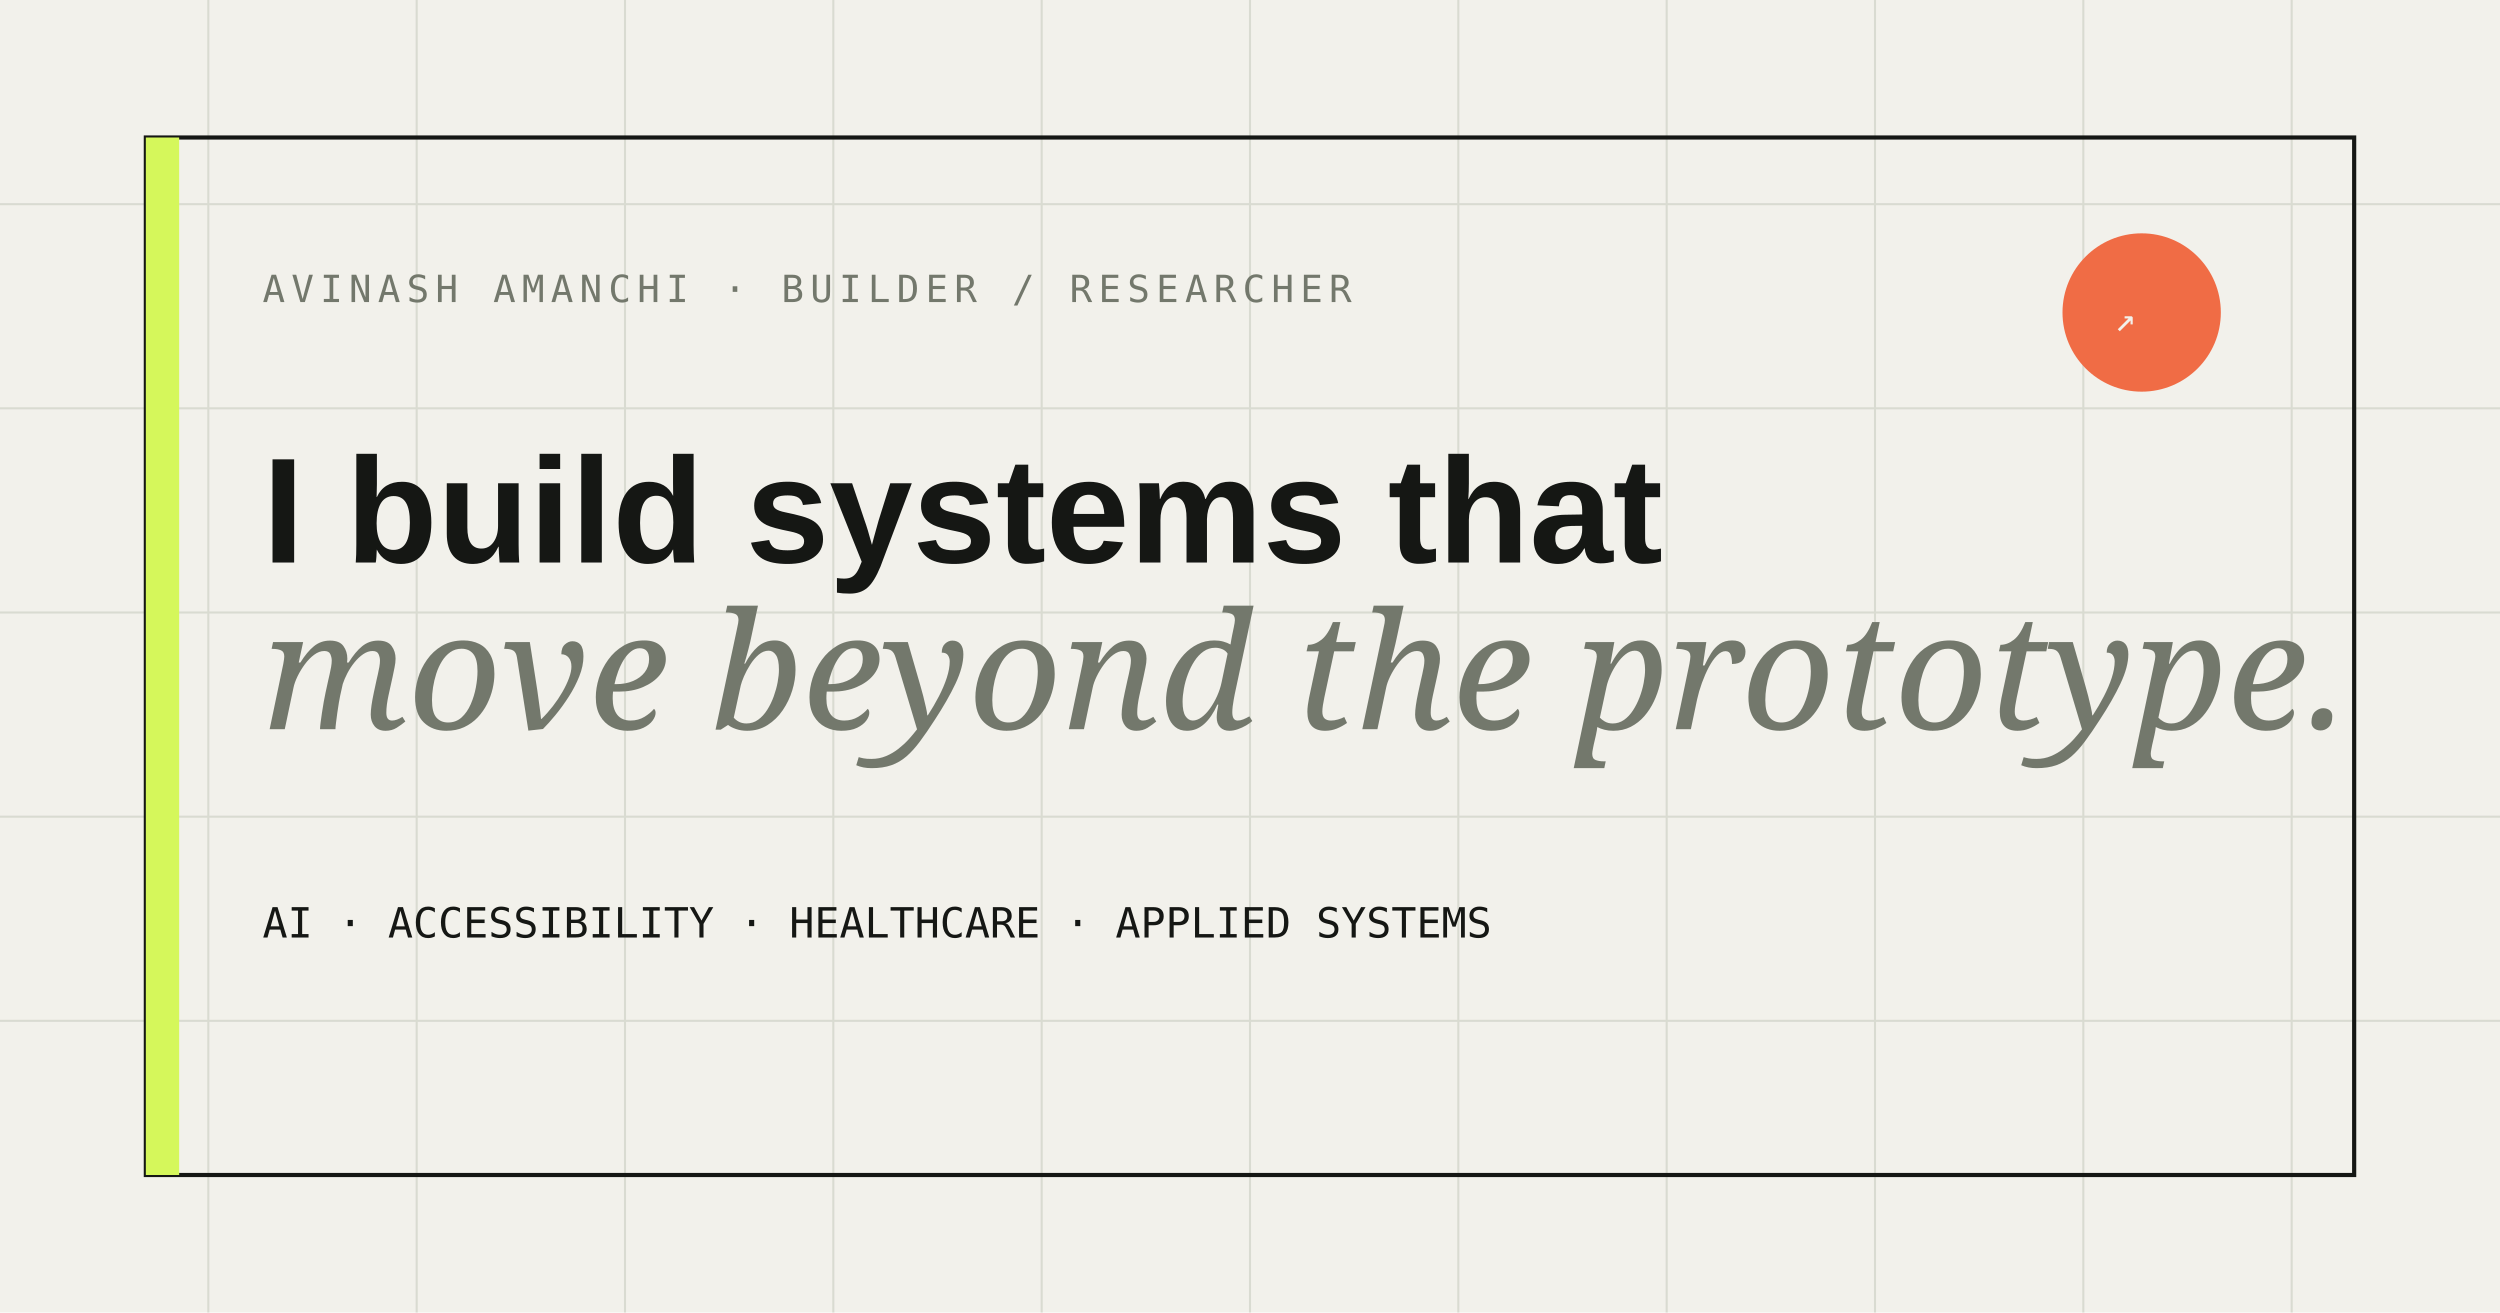
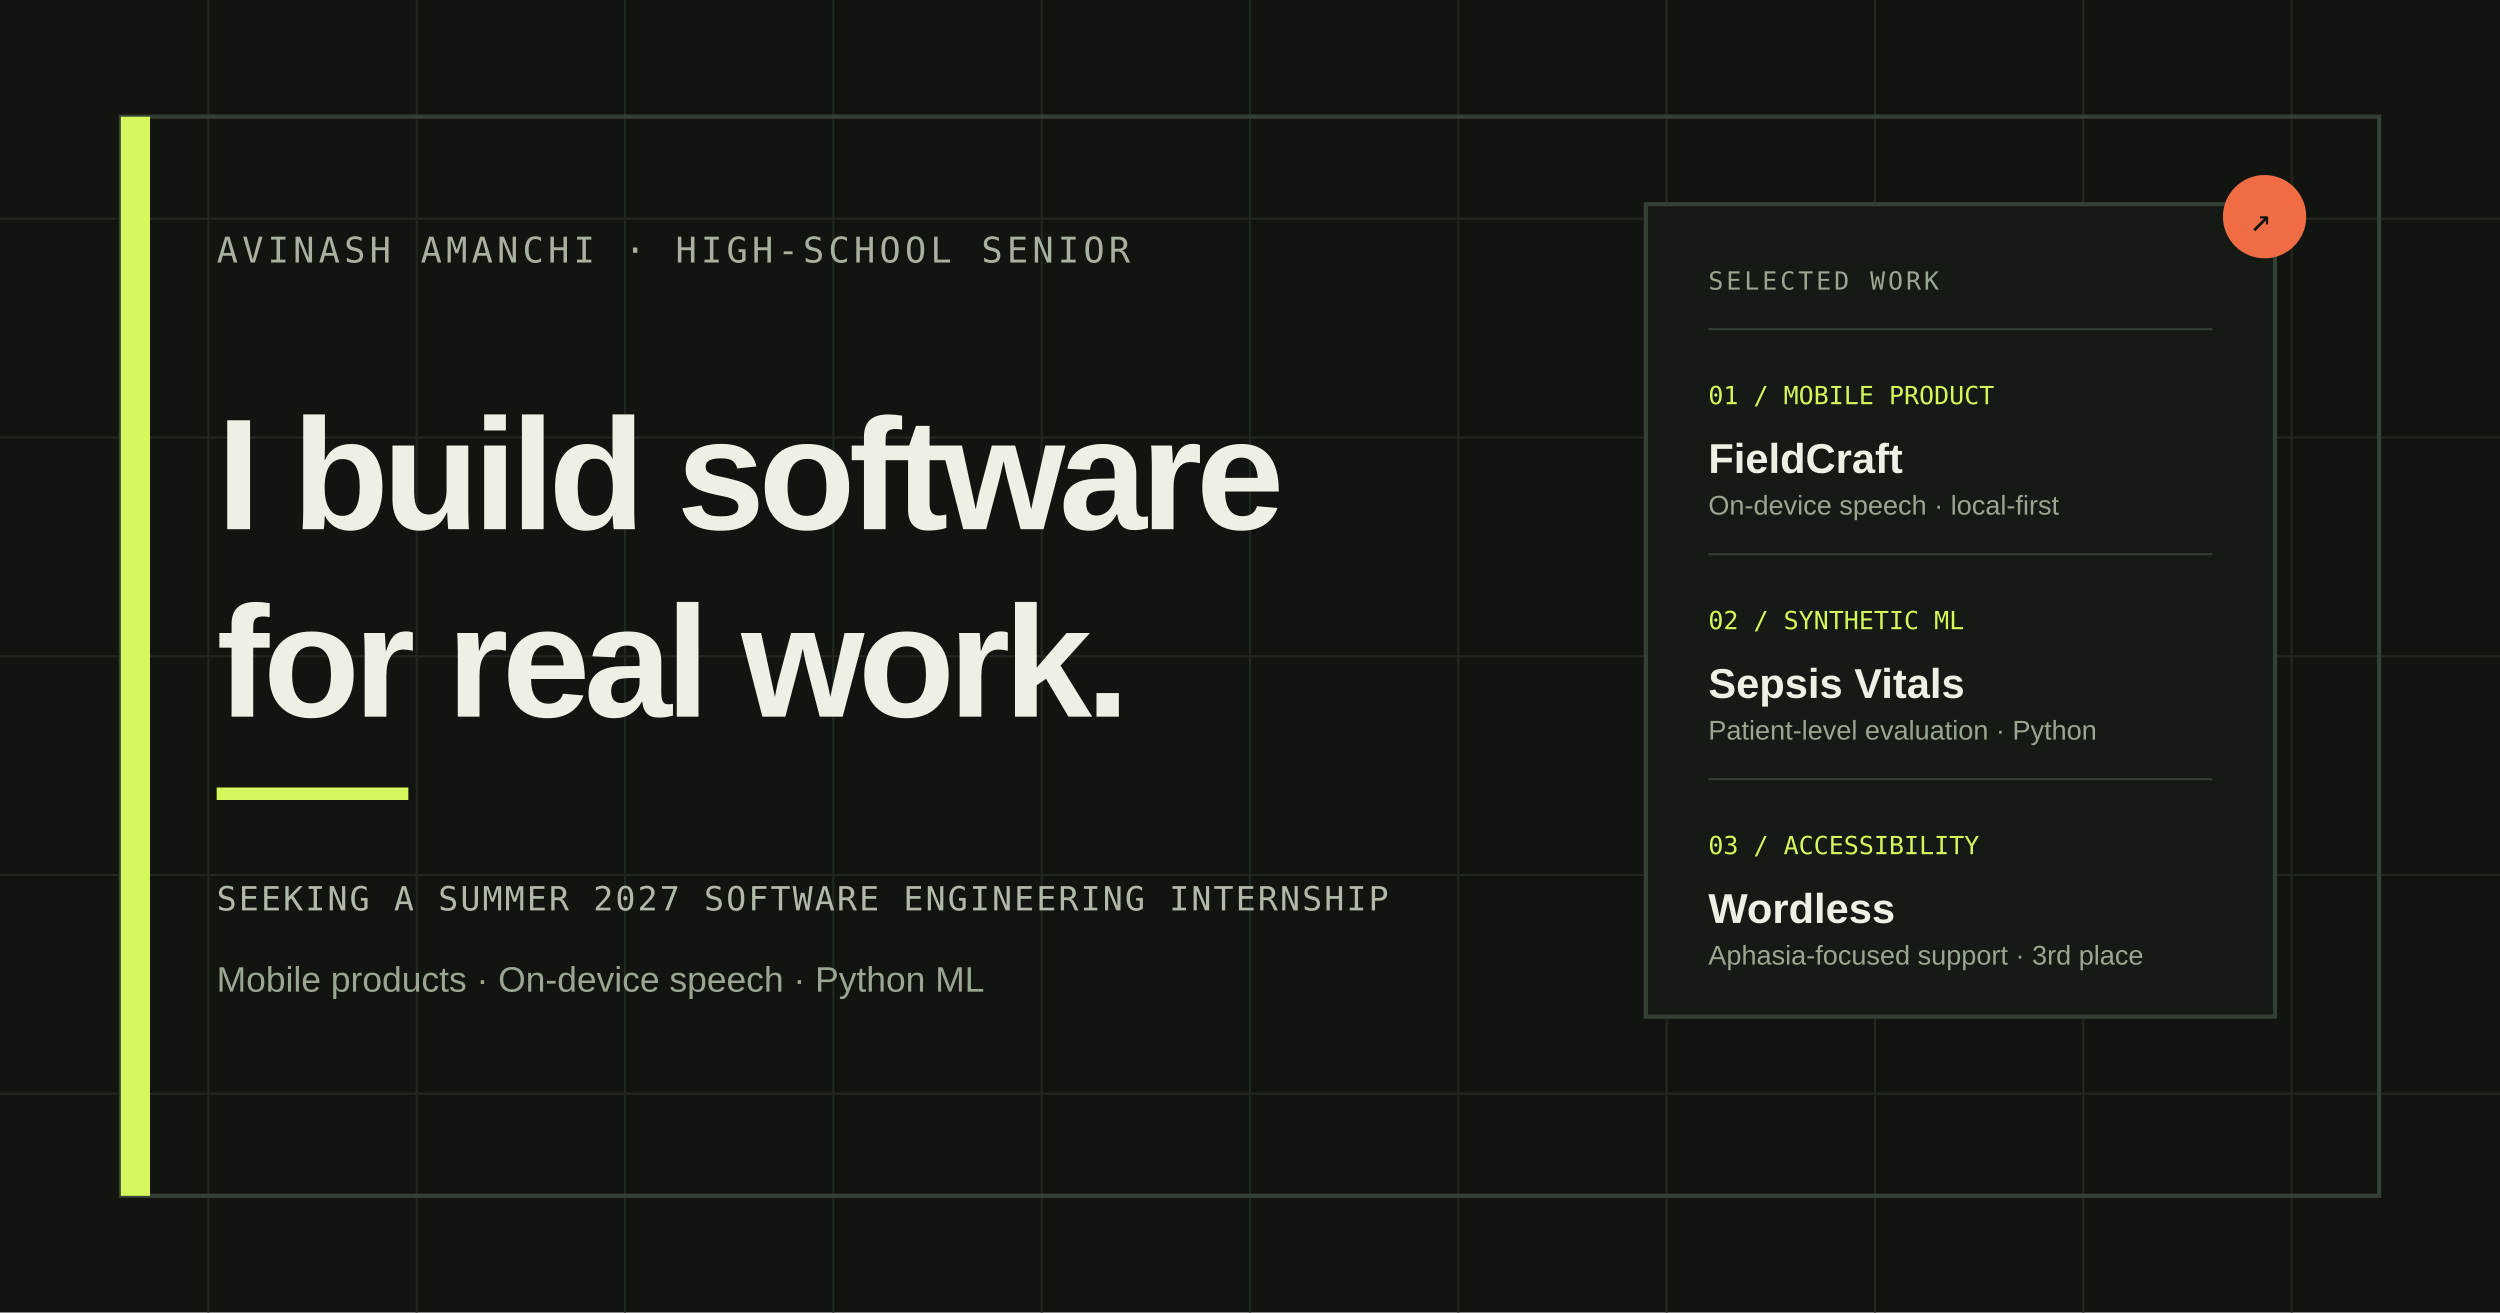
<svg xmlns="http://www.w3.org/2000/svg" width="1200" height="630" viewBox="0 0 1200 630">
-   <rect width="1200" height="630" fill="#f2f1eb" />
-   <path d="M0 98h1200M0 196h1200M0 294h1200M0 392h1200M0 490h1200M100 0v630M200 0v630M300 0v630M400 0v630M500 0v630M600 0v630M700 0v630M800 0v630M900 0v630M1000 0v630M1100 0v630" stroke="#d9dbd1" stroke-width="1" />
-   <rect x="70" y="66" width="1060" height="498" fill="none" stroke="#151714" stroke-width="2" />
-   <rect x="70" y="66" width="16" height="498" fill="#d5f75b" />
-   <text x="126" y="145" fill="#73786c" font-family="monospace" font-size="18" letter-spacing="3">AVINASH AMANCHI · BUILDER / RESEARCHER</text>
-   <text x="126" y="270" fill="#151714" font-family="Arial, sans-serif" font-size="72" font-weight="600">I build systems that</text>
-   <text x="126" y="350" fill="#73786c" font-family="Georgia, serif" font-size="78" font-style="italic">move beyond the prototype.</text>
-   <text x="126" y="450" fill="#151714" font-family="monospace" font-size="20">AI · ACCESSIBILITY · HEALTHCARE · APPLIED SYSTEMS</text>
-   <circle cx="1028" cy="150" r="38" fill="#f06c45" />
-   <text x="1015" y="159" fill="#f2f1eb" font-family="monospace" font-size="17">↗</text>
+   <rect width="1200" height="630" fill="#11140f" />
+   <path d="M0 105h1200M0 210h1200M0 315h1200M0 420h1200M0 525h1200M100 0v630M200 0v630M300 0v630M400 0v630M500 0v630M600 0v630M700 0v630M800 0v630M900 0v630M1000 0v630M1100 0v630" stroke="#202820" stroke-width="1" />
+   <rect x="58" y="56" width="1084" height="518" fill="none" stroke="#354034" stroke-width="2" />
+   <rect x="58" y="56" width="14" height="518" fill="#d5f75b" />
+   <text x="104" y="126" fill="#a8b09f" font-family="monospace" font-size="17" letter-spacing="2">AVINASH AMANCHI · HIGH-SCHOOL SENIOR</text>
+   <text x="104" y="254" fill="#edf0e4" font-family="Arial, sans-serif" font-size="76" font-weight="600" letter-spacing="-3">I build software</text>
+   <text x="104" y="344" fill="#edf0e4" font-family="Arial, sans-serif" font-size="76" font-weight="600" letter-spacing="-3">for real work.</text>
+   <rect x="104" y="378" width="92" height="6" fill="#d5f75b" />
+   <text x="104" y="437" fill="#b1baaa" font-family="monospace" font-size="16" letter-spacing="1">SEEKING A SUMMER 2027 SOFTWARE ENGINEERING INTERNSHIP</text>
+   <text x="104" y="476" fill="#9aa692" font-family="Arial, sans-serif" font-size="17">Mobile products · On-device speech · Python ML</text>
+   <rect x="790" y="98" width="302" height="390" fill="#151a14" stroke="#354034" stroke-width="2" />
+   <text x="820" y="139" fill="#9aa692" font-family="monospace" font-size="12" letter-spacing="1.4">SELECTED WORK</text>
+   <path d="M820 158h242M820 266h242M820 374h242" stroke="#354034" />
+   <text x="820" y="194" fill="#d5f75b" font-family="monospace" font-size="12">01 / MOBILE PRODUCT</text>
+   <text x="820" y="227" fill="#edf0e4" font-family="Arial, sans-serif" font-size="20" font-weight="600">FieldCraft</text>
+   <text x="820" y="247" fill="#9aa692" font-family="Arial, sans-serif" font-size="13">On-device speech · local-first</text>
+   <text x="820" y="302" fill="#d5f75b" font-family="monospace" font-size="12">02 / SYNTHETIC ML</text>
+   <text x="820" y="335" fill="#edf0e4" font-family="Arial, sans-serif" font-size="20" font-weight="600">Sepsis Vitals</text>
+   <text x="820" y="355" fill="#9aa692" font-family="Arial, sans-serif" font-size="13">Patient-level evaluation · Python</text>
+   <text x="820" y="410" fill="#d5f75b" font-family="monospace" font-size="12">03 / ACCESSIBILITY</text>
+   <text x="820" y="443" fill="#edf0e4" font-family="Arial, sans-serif" font-size="20" font-weight="600">Wordless</text>
+   <text x="820" y="463" fill="#9aa692" font-family="Arial, sans-serif" font-size="13">Aphasia-focused support · 3rd place</text>
+   <circle cx="1087" cy="104" r="20" fill="#f06c45" />
+   <text x="1080" y="111" fill="#11140f" font-family="monospace" font-size="17">↗</text>
</svg>
